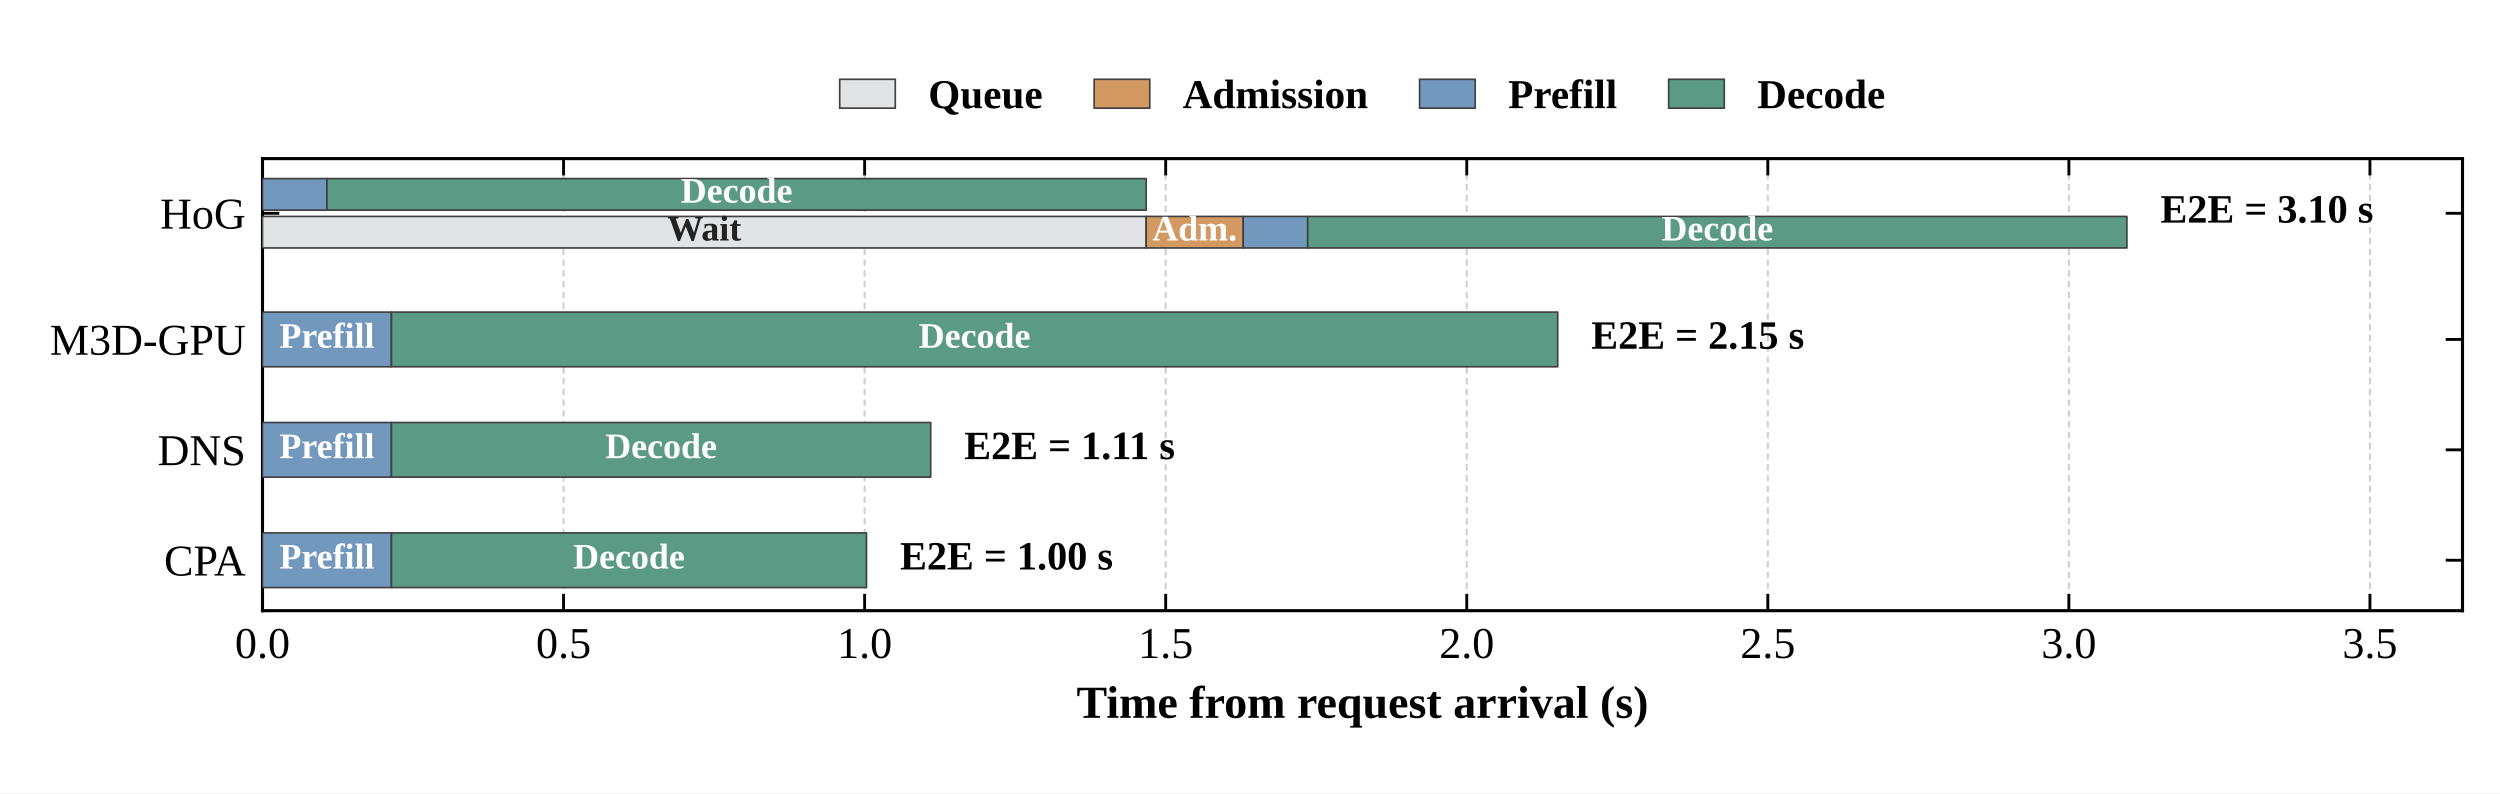
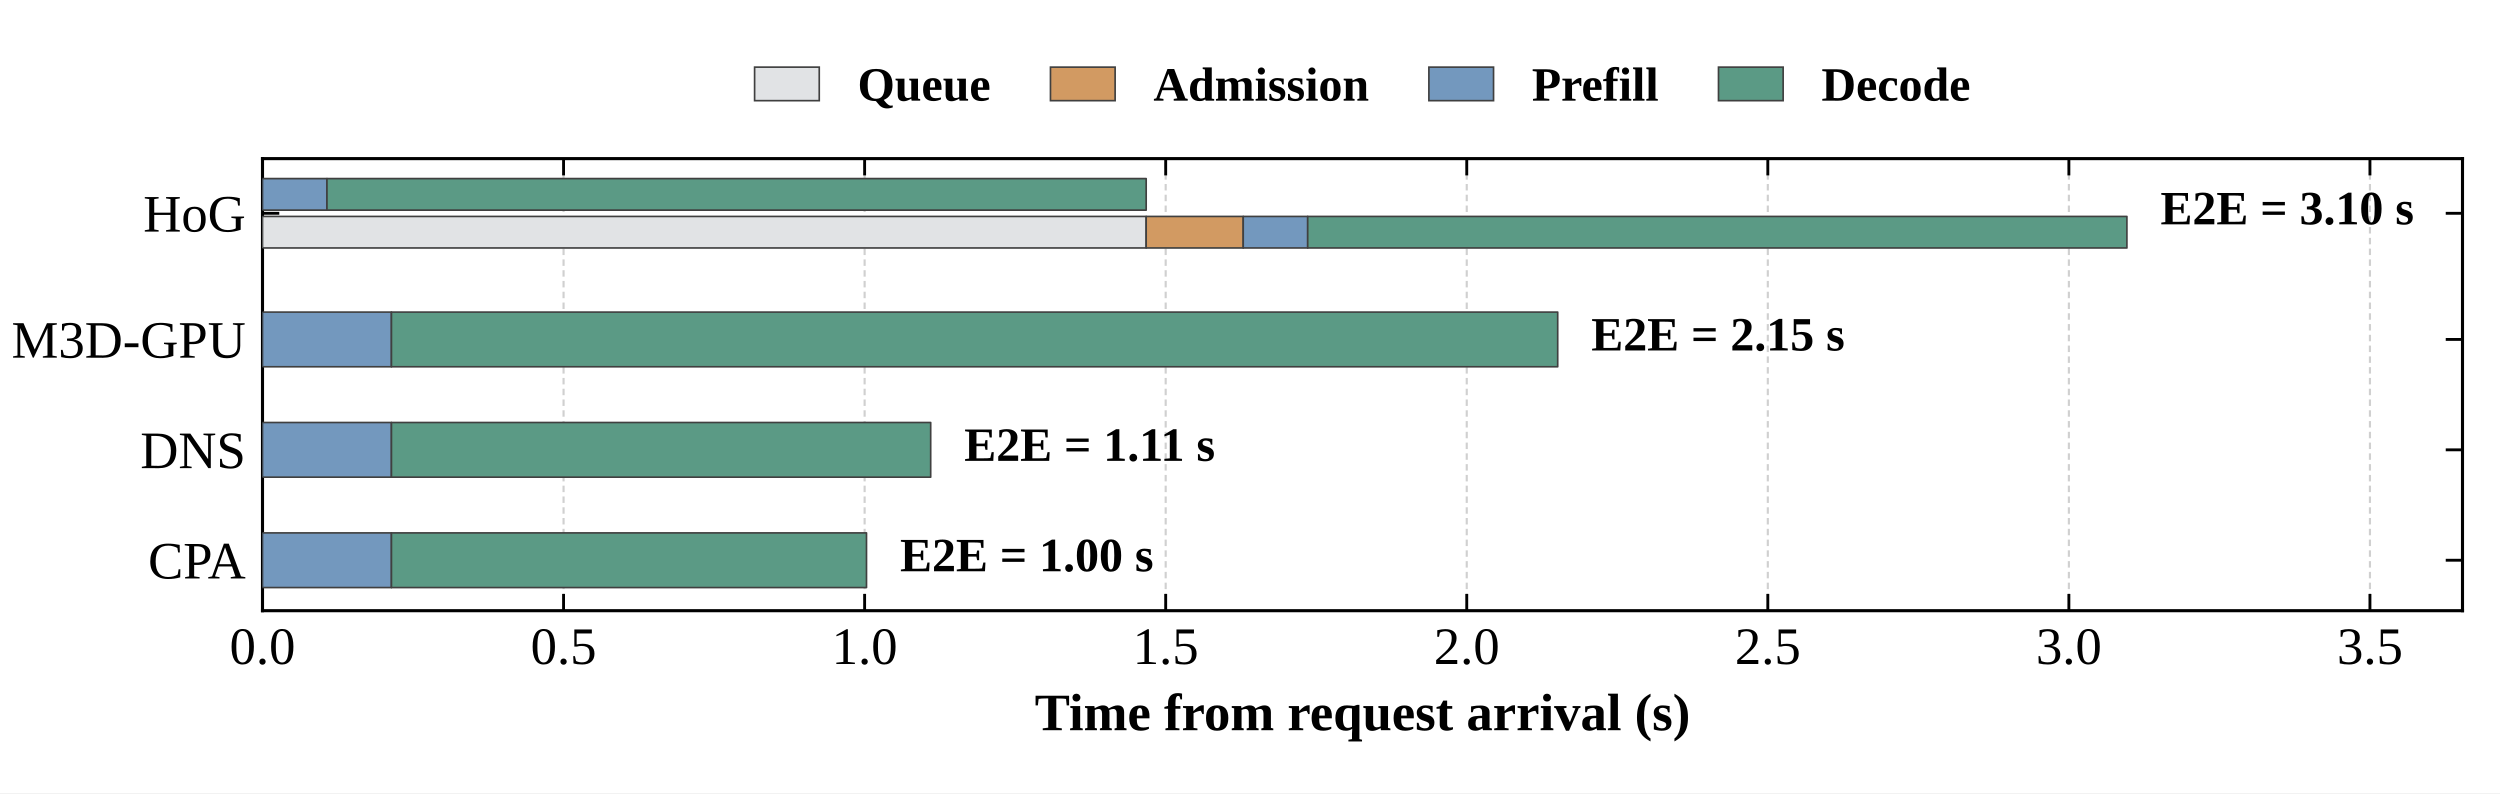
<svg xmlns="http://www.w3.org/2000/svg" xmlns:xlink="http://www.w3.org/1999/xlink" width="522pt" height="165.6pt" viewBox="0 0 522 165.6" version="1.1">
  <defs>
    <style type="text/css">*{stroke-linejoin: round; stroke-linecap: butt}</style>
  </defs>
  <g id="figure_1">
    <g id="patch_1">
      <path d="M 0 165.6 L 522 165.6 L 522 0 L 0 0 z " style="fill: #ffffff" />
    </g>
    <g id="axes_1">
      <g id="patch_2">
        <path d="M 54.81 127.512 L 514.17 127.512 L 514.17 33.12 L 54.81 33.12 z " style="fill: #ffffff" />
      </g>
      <g id="matplotlib.axis_1">
        <g id="xtick_1">
          <g id="line2d_1">
            <path d="M 54.81 127.512 L 54.81 33.12 " clip-path="url(#pcf3fdd295b)" style="fill: none; stroke-dasharray: 1.35,0.9; stroke-dashoffset: 0; stroke: #d0d0d0; stroke-width: 0.45" />
          </g>
          <g id="line2d_2">
            <defs>
              <path id="m578c87a6b8" d="M 0 0 L 0 -3.5 " style="stroke: #000000; stroke-width: 0.6" />
            </defs>
            <g>
              <use xlink:href="#m578c87a6b8" x="54.81" y="127.512" style="stroke: #000000; stroke-width: 0.6" />
            </g>
          </g>
          <g id="line2d_3">
            <defs>
              <path id="mcb55a02c8d" d="M 0 0 L 0 3.5 " style="stroke: #000000; stroke-width: 0.6" />
            </defs>
            <g>
              <use xlink:href="#mcb55a02c8d" x="54.81" y="33.12" style="stroke: #000000; stroke-width: 0.6" />
            </g>
          </g>
          <g id="text_1">
-             <text style="font-size: 9.2px; font-family: 'Times New Roman'; text-anchor: middle" x="54.81" y="137.391" transform="rotate(-0 54.81 137.3909)">0.0</text>
+             <text style="font-size: 11px; font-family: 'Times New Roman'; text-anchor: middle" x="54.81" y="138.639" transform="rotate(-0 54.81 138.639)">0.0</text>
          </g>
        </g>
        <g id="xtick_2">
          <g id="line2d_4">
            <path d="M 117.672 127.512 L 117.672 33.12 " clip-path="url(#pcf3fdd295b)" style="fill: none; stroke-dasharray: 1.35,0.9; stroke-dashoffset: 0; stroke: #d0d0d0; stroke-width: 0.45" />
          </g>
          <g id="line2d_5">
            <g>
              <use xlink:href="#m578c87a6b8" x="117.672" y="127.512" style="stroke: #000000; stroke-width: 0.6" />
            </g>
          </g>
          <g id="line2d_6">
            <g>
              <use xlink:href="#mcb55a02c8d" x="117.672" y="33.12" style="stroke: #000000; stroke-width: 0.6" />
            </g>
          </g>
          <g id="text_2">
-             <text style="font-size: 9.2px; font-family: 'Times New Roman'; text-anchor: middle" x="117.672" y="137.391" transform="rotate(-0 117.6719 137.3909)">0.5</text>
+             <text style="font-size: 11px; font-family: 'Times New Roman'; text-anchor: middle" x="117.672" y="138.639" transform="rotate(-0 117.6719 138.639)">0.5</text>
          </g>
        </g>
        <g id="xtick_3">
          <g id="line2d_7">
            <path d="M 180.534 127.512 L 180.534 33.12 " clip-path="url(#pcf3fdd295b)" style="fill: none; stroke-dasharray: 1.35,0.9; stroke-dashoffset: 0; stroke: #d0d0d0; stroke-width: 0.45" />
          </g>
          <g id="line2d_8">
            <g>
              <use xlink:href="#m578c87a6b8" x="180.534" y="127.512" style="stroke: #000000; stroke-width: 0.6" />
            </g>
          </g>
          <g id="line2d_9">
            <g>
              <use xlink:href="#mcb55a02c8d" x="180.534" y="33.12" style="stroke: #000000; stroke-width: 0.6" />
            </g>
          </g>
          <g id="text_3">
-             <text style="font-size: 9.2px; font-family: 'Times New Roman'; text-anchor: middle" x="180.534" y="137.391" transform="rotate(-0 180.5339 137.3909)">1.0</text>
+             <text style="font-size: 11px; font-family: 'Times New Roman'; text-anchor: middle" x="180.534" y="138.639" transform="rotate(-0 180.5339 138.639)">1.0</text>
          </g>
        </g>
        <g id="xtick_4">
          <g id="line2d_10">
            <path d="M 243.396 127.512 L 243.396 33.12 " clip-path="url(#pcf3fdd295b)" style="fill: none; stroke-dasharray: 1.35,0.9; stroke-dashoffset: 0; stroke: #d0d0d0; stroke-width: 0.45" />
          </g>
          <g id="line2d_11">
            <g>
              <use xlink:href="#m578c87a6b8" x="243.396" y="127.512" style="stroke: #000000; stroke-width: 0.6" />
            </g>
          </g>
          <g id="line2d_12">
            <g>
              <use xlink:href="#mcb55a02c8d" x="243.396" y="33.12" style="stroke: #000000; stroke-width: 0.6" />
            </g>
          </g>
          <g id="text_4">
-             <text style="font-size: 9.2px; font-family: 'Times New Roman'; text-anchor: middle" x="243.396" y="137.391" transform="rotate(-0 243.3958 137.3909)">1.5</text>
+             <text style="font-size: 11px; font-family: 'Times New Roman'; text-anchor: middle" x="243.396" y="138.639" transform="rotate(-0 243.3958 138.639)">1.5</text>
          </g>
        </g>
        <g id="xtick_5">
          <g id="line2d_13">
            <path d="M 306.258 127.512 L 306.258 33.12 " clip-path="url(#pcf3fdd295b)" style="fill: none; stroke-dasharray: 1.35,0.9; stroke-dashoffset: 0; stroke: #d0d0d0; stroke-width: 0.45" />
          </g>
          <g id="line2d_14">
            <g>
              <use xlink:href="#m578c87a6b8" x="306.258" y="127.512" style="stroke: #000000; stroke-width: 0.6" />
            </g>
          </g>
          <g id="line2d_15">
            <g>
              <use xlink:href="#mcb55a02c8d" x="306.258" y="33.12" style="stroke: #000000; stroke-width: 0.6" />
            </g>
          </g>
          <g id="text_5">
-             <text style="font-size: 9.2px; font-family: 'Times New Roman'; text-anchor: middle" x="306.258" y="137.391" transform="rotate(-0 306.2577 137.3909)">2.0</text>
+             <text style="font-size: 11px; font-family: 'Times New Roman'; text-anchor: middle" x="306.258" y="138.639" transform="rotate(-0 306.2577 138.639)">2.0</text>
          </g>
        </g>
        <g id="xtick_6">
          <g id="line2d_16">
            <path d="M 369.12 127.512 L 369.12 33.12 " clip-path="url(#pcf3fdd295b)" style="fill: none; stroke-dasharray: 1.35,0.9; stroke-dashoffset: 0; stroke: #d0d0d0; stroke-width: 0.45" />
          </g>
          <g id="line2d_17">
            <g>
              <use xlink:href="#m578c87a6b8" x="369.12" y="127.512" style="stroke: #000000; stroke-width: 0.6" />
            </g>
          </g>
          <g id="line2d_18">
            <g>
              <use xlink:href="#mcb55a02c8d" x="369.12" y="33.12" style="stroke: #000000; stroke-width: 0.6" />
            </g>
          </g>
          <g id="text_6">
-             <text style="font-size: 9.2px; font-family: 'Times New Roman'; text-anchor: middle" x="369.12" y="137.391" transform="rotate(-0 369.1197 137.3909)">2.5</text>
+             <text style="font-size: 11px; font-family: 'Times New Roman'; text-anchor: middle" x="369.12" y="138.639" transform="rotate(-0 369.1197 138.639)">2.5</text>
          </g>
        </g>
        <g id="xtick_7">
          <g id="line2d_19">
            <path d="M 431.982 127.512 L 431.982 33.12 " clip-path="url(#pcf3fdd295b)" style="fill: none; stroke-dasharray: 1.35,0.9; stroke-dashoffset: 0; stroke: #d0d0d0; stroke-width: 0.45" />
          </g>
          <g id="line2d_20">
            <g>
              <use xlink:href="#m578c87a6b8" x="431.982" y="127.512" style="stroke: #000000; stroke-width: 0.6" />
            </g>
          </g>
          <g id="line2d_21">
            <g>
              <use xlink:href="#mcb55a02c8d" x="431.982" y="33.12" style="stroke: #000000; stroke-width: 0.6" />
            </g>
          </g>
          <g id="text_7">
-             <text style="font-size: 9.2px; font-family: 'Times New Roman'; text-anchor: middle" x="431.982" y="137.391" transform="rotate(-0 431.9816 137.3909)">3.0</text>
+             <text style="font-size: 11px; font-family: 'Times New Roman'; text-anchor: middle" x="431.982" y="138.639" transform="rotate(-0 431.9816 138.639)">3.0</text>
          </g>
        </g>
        <g id="xtick_8">
          <g id="line2d_22">
            <path d="M 494.844 127.512 L 494.844 33.12 " clip-path="url(#pcf3fdd295b)" style="fill: none; stroke-dasharray: 1.35,0.9; stroke-dashoffset: 0; stroke: #d0d0d0; stroke-width: 0.45" />
          </g>
          <g id="line2d_23">
            <g>
              <use xlink:href="#m578c87a6b8" x="494.844" y="127.512" style="stroke: #000000; stroke-width: 0.6" />
            </g>
          </g>
          <g id="line2d_24">
            <g>
              <use xlink:href="#mcb55a02c8d" x="494.844" y="33.12" style="stroke: #000000; stroke-width: 0.6" />
            </g>
          </g>
          <g id="text_8">
-             <text style="font-size: 9.2px; font-family: 'Times New Roman'; text-anchor: middle" x="494.844" y="137.391" transform="rotate(-0 494.8435 137.3909)">3.5</text>
+             <text style="font-size: 11px; font-family: 'Times New Roman'; text-anchor: middle" x="494.844" y="138.639" transform="rotate(-0 494.8435 138.639)">3.5</text>
          </g>
        </g>
        <g id="text_9">
-           <text style="font-weight: 700; font-size: 9.6px; font-family: 'Times New Roman'; text-anchor: middle" x="284.49" y="149.883" transform="rotate(-0 284.49 149.8835)">Time from request arrival (s)</text>
+           <text style="font-weight: 700; font-size: 11px; font-family: 'Times New Roman'; text-anchor: middle" x="284.49" y="152.469" transform="rotate(-0 284.49 152.4689)">Time from request arrival (s)</text>
        </g>
      </g>
      <g id="matplotlib.axis_2">
        <g id="ytick_1">
          <g id="line2d_25">
            <defs>
              <path id="m586447f7f8" d="M 0 0 L 3.5 0 " style="stroke: #000000; stroke-width: 0.6" />
            </defs>
            <g>
              <use xlink:href="#m586447f7f8" x="54.81" y="44.535" style="stroke: #000000; stroke-width: 0.6" />
            </g>
          </g>
          <g id="line2d_26">
            <defs>
              <path id="mdbdff38538" d="M 0 0 L -3.5 0 " style="stroke: #000000; stroke-width: 0.6" />
            </defs>
            <g>
              <use xlink:href="#mdbdff38538" x="514.17" y="44.535" style="stroke: #000000; stroke-width: 0.6" />
            </g>
          </g>
          <g id="text_10">
-             <text style="font-size: 9.2px; font-family: 'Times New Roman'; text-anchor: end" x="51.31" y="47.724" transform="rotate(-0 51.31 47.7243)">HoG</text>
+             <text style="font-size: 11px; font-family: 'Times New Roman'; text-anchor: end" x="51.31" y="48.348" transform="rotate(-0 51.31 48.34832)">HoG</text>
          </g>
        </g>
        <g id="ytick_2">
          <g id="line2d_27">
            <g>
              <use xlink:href="#m586447f7f8" x="54.81" y="70.877" style="stroke: #000000; stroke-width: 0.6" />
            </g>
          </g>
          <g id="line2d_28">
            <g>
              <use xlink:href="#mdbdff38538" x="514.17" y="70.877" style="stroke: #000000; stroke-width: 0.6" />
            </g>
          </g>
          <g id="text_11">
-             <text style="font-size: 9.2px; font-family: 'Times New Roman'; text-anchor: end" x="51.31" y="74.066" transform="rotate(-0 51.31 74.06625)">M3D-GPU</text>
+             <text style="font-size: 11px; font-family: 'Times New Roman'; text-anchor: end" x="51.31" y="74.69" transform="rotate(-0 51.31 74.69028)">M3D-GPU</text>
          </g>
        </g>
        <g id="ytick_3">
          <g id="line2d_29">
            <g>
              <use xlink:href="#m586447f7f8" x="54.81" y="93.926" style="stroke: #000000; stroke-width: 0.6" />
            </g>
          </g>
          <g id="line2d_30">
            <g>
              <use xlink:href="#mdbdff38538" x="514.17" y="93.926" style="stroke: #000000; stroke-width: 0.6" />
            </g>
          </g>
          <g id="text_12">
-             <text style="font-size: 9.2px; font-family: 'Times New Roman'; text-anchor: end" x="51.31" y="97.115" transform="rotate(-0 51.31 97.11546)">DNS</text>
+             <text style="font-size: 11px; font-family: 'Times New Roman'; text-anchor: end" x="51.31" y="97.739" transform="rotate(-0 51.31 97.73949)">DNS</text>
          </g>
        </g>
        <g id="ytick_4">
          <g id="line2d_31">
            <g>
              <use xlink:href="#m586447f7f8" x="54.81" y="116.975" style="stroke: #000000; stroke-width: 0.6" />
            </g>
          </g>
          <g id="line2d_32">
            <g>
              <use xlink:href="#mdbdff38538" x="514.17" y="116.975" style="stroke: #000000; stroke-width: 0.6" />
            </g>
          </g>
          <g id="text_13">
-             <text style="font-size: 9.2px; font-family: 'Times New Roman'; text-anchor: end" x="51.31" y="120.165" transform="rotate(-0 51.31 120.1647)">CPA</text>
+             <text style="font-size: 11px; font-family: 'Times New Roman'; text-anchor: end" x="51.31" y="120.789" transform="rotate(-0 51.31 120.7887)">CPA</text>
          </g>
        </g>
      </g>
      <g id="patch_3">
        <path d="M 54.81 127.512 L 54.81 33.12 " style="fill: none; stroke: #000000; stroke-width: 0.65; stroke-linejoin: miter; stroke-linecap: square" />
      </g>
      <g id="patch_4">
        <path d="M 514.17 127.512 L 514.17 33.12 " style="fill: none; stroke: #000000; stroke-width: 0.65; stroke-linejoin: miter; stroke-linecap: square" />
      </g>
      <g id="patch_5">
        <path d="M 54.81 127.512 L 514.17 127.512 " style="fill: none; stroke: #000000; stroke-width: 0.65; stroke-linejoin: miter; stroke-linecap: square" />
      </g>
      <g id="patch_6">
        <path d="M 54.81 33.12 L 514.17 33.12 " style="fill: none; stroke: #000000; stroke-width: 0.65; stroke-linejoin: miter; stroke-linecap: square" />
      </g>
      <g id="PolyCollection_1">
        <defs>
          <path id="m73fba12a30" d="M 54.81 -121.724 L 54.81 -128.309 L 68.272 -128.309 L 68.272 -121.724 z " style="stroke: #404040; stroke-width: 0.35" />
        </defs>
        <g clip-path="url(#pcf3fdd295b)">
          <use xlink:href="#m73fba12a30" x="0" y="165.6" style="fill: #7398be; stroke: #404040; stroke-width: 0.35" />
        </g>
      </g>
      <g id="PolyCollection_2">
        <defs>
          <path id="m46f7a34915" d="M 68.272 -121.724 L 68.272 -128.309 L 239.322 -128.309 L 239.322 -121.724 z " style="stroke: #404040; stroke-width: 0.35" />
        </defs>
        <g clip-path="url(#pcf3fdd295b)">
          <use xlink:href="#m46f7a34915" x="0" y="165.6" style="fill: #5b9a85; stroke: #404040; stroke-width: 0.35" />
        </g>
      </g>
      <g id="PolyCollection_3">
        <defs>
          <path id="m68ffe48eff" d="M 54.81 -113.821 L 54.81 -120.407 L 239.322 -120.407 L 239.322 -113.821 z " style="stroke: #404040; stroke-width: 0.35" />
        </defs>
        <g clip-path="url(#pcf3fdd295b)">
          <use xlink:href="#m68ffe48eff" x="0" y="165.6" style="fill: #e1e3e5; stroke: #404040; stroke-width: 0.35" />
        </g>
      </g>
      <g id="PolyCollection_4">
        <defs>
          <path id="m814344cb1c" d="M 239.322 -113.821 L 239.322 -120.407 L 259.587 -120.407 L 259.587 -113.821 z " style="stroke: #404040; stroke-width: 0.35" />
        </defs>
        <g clip-path="url(#pcf3fdd295b)">
          <use xlink:href="#m814344cb1c" x="0" y="165.6" style="fill: #d29a62; stroke: #404040; stroke-width: 0.35" />
        </g>
      </g>
      <g id="PolyCollection_5">
        <defs>
          <path id="m2344868955" d="M 259.587 -113.821 L 259.587 -120.407 L 273.049 -120.407 L 273.049 -113.821 z " style="stroke: #404040; stroke-width: 0.35" />
        </defs>
        <g clip-path="url(#pcf3fdd295b)">
          <use xlink:href="#m2344868955" x="0" y="165.6" style="fill: #7398be; stroke: #404040; stroke-width: 0.35" />
        </g>
      </g>
      <g id="PolyCollection_6">
        <defs>
          <path id="m81b9071d2d" d="M 273.049 -113.821 L 273.049 -120.407 L 444.098 -120.407 L 444.098 -113.821 z " style="stroke: #404040; stroke-width: 0.35" />
        </defs>
        <g clip-path="url(#pcf3fdd295b)">
          <use xlink:href="#m81b9071d2d" x="0" y="165.6" style="fill: #5b9a85; stroke: #404040; stroke-width: 0.35" />
        </g>
      </g>
      <g id="PolyCollection_7">
        <defs>
          <path id="m425d109ef3" d="M 54.81 -89.016 L 54.81 -100.431 L 81.734 -100.431 L 81.734 -89.016 z " style="stroke: #404040; stroke-width: 0.35" />
        </defs>
        <g clip-path="url(#pcf3fdd295b)">
          <use xlink:href="#m425d109ef3" x="0" y="165.6" style="fill: #7398be; stroke: #404040; stroke-width: 0.35" />
        </g>
      </g>
      <g id="PolyCollection_8">
        <defs>
          <path id="m79b56f3a8c" d="M 81.734 -89.016 L 81.734 -100.431 L 325.249 -100.431 L 325.249 -89.016 z " style="stroke: #404040; stroke-width: 0.35" />
        </defs>
        <g clip-path="url(#pcf3fdd295b)">
          <use xlink:href="#m79b56f3a8c" x="0" y="165.6" style="fill: #5b9a85; stroke: #404040; stroke-width: 0.35" />
        </g>
      </g>
      <g id="PolyCollection_9">
        <defs>
          <path id="mb08de46b97" d="M 54.81 -65.967 L 54.81 -77.381 L 81.734 -77.381 L 81.734 -65.967 z " style="stroke: #404040; stroke-width: 0.35" />
        </defs>
        <g clip-path="url(#pcf3fdd295b)">
          <use xlink:href="#mb08de46b97" x="0" y="165.6" style="fill: #7398be; stroke: #404040; stroke-width: 0.35" />
        </g>
      </g>
      <g id="PolyCollection_10">
        <defs>
          <path id="mfcd16e78d3" d="M 81.734 -65.967 L 81.734 -77.381 L 194.327 -77.381 L 194.327 -65.967 z " style="stroke: #404040; stroke-width: 0.35" />
        </defs>
        <g clip-path="url(#pcf3fdd295b)">
          <use xlink:href="#mfcd16e78d3" x="0" y="165.6" style="fill: #5b9a85; stroke: #404040; stroke-width: 0.35" />
        </g>
      </g>
      <g id="PolyCollection_11">
        <defs>
          <path id="m8578343d1b" d="M 54.81 -42.917 L 54.81 -54.332 L 81.734 -54.332 L 81.734 -42.917 z " style="stroke: #404040; stroke-width: 0.35" />
        </defs>
        <g clip-path="url(#pcf3fdd295b)">
          <use xlink:href="#m8578343d1b" x="0" y="165.6" style="fill: #7398be; stroke: #404040; stroke-width: 0.35" />
        </g>
      </g>
      <g id="PolyCollection_12">
        <defs>
          <path id="m4750c6788f" d="M 81.734 -42.917 L 81.734 -54.332 L 180.924 -54.332 L 180.924 -42.917 z " style="stroke: #404040; stroke-width: 0.35" />
        </defs>
        <g clip-path="url(#pcf3fdd295b)">
          <use xlink:href="#m4750c6788f" x="0" y="165.6" style="fill: #5b9a85; stroke: #404040; stroke-width: 0.35" />
        </g>
      </g>
      <g id="text_14">
-         <text style="font-weight: 700; font-size: 8.4px; font-family: 'Times New Roman'; text-anchor: start" x="451.105" y="46.473" transform="rotate(-0 451.1053 46.47284)">E2E = 3.10 s</text>
+         <text style="font-weight: 700; font-size: 10px; font-family: 'Times New Roman'; text-anchor: start" x="451.105" y="46.842" transform="rotate(-0 451.1053 46.84197)">E2E = 3.10 s</text>
      </g>
      <g id="text_15">
-         <text style="font-weight: 700; font-size: 8.4px; font-family: 'Times New Roman'; text-anchor: start" x="332.256" y="72.815" transform="rotate(-0 332.2565 72.81479)">E2E = 2.15 s</text>
+         <text style="font-weight: 700; font-size: 10px; font-family: 'Times New Roman'; text-anchor: start" x="332.256" y="73.184" transform="rotate(-0 332.2565 73.18393)">E2E = 2.15 s</text>
      </g>
      <g id="text_16">
-         <text style="font-weight: 700; font-size: 8.4px; font-family: 'Times New Roman'; text-anchor: start" x="201.334" y="95.864" transform="rotate(-0 201.3345 95.864)">E2E = 1.11 s</text>
+         <text style="font-weight: 700; font-size: 10px; font-family: 'Times New Roman'; text-anchor: start" x="201.334" y="96.233" transform="rotate(-0 201.3345 96.23314)">E2E = 1.11 s</text>
      </g>
      <g id="text_17">
-         <text style="font-weight: 700; font-size: 8.4px; font-family: 'Times New Roman'; text-anchor: start" x="187.932" y="118.913" transform="rotate(-0 187.9316 118.9132)">E2E = 1.00 s</text>
-       </g>
-       <g id="text_18">
-         <g clip-path="url(#pcf3fdd295b)">
-           <text style="font-weight: 700; font-size: 7.5px; font-family: 'Times New Roman'; text-anchor: middle; fill: #ffffff" x="153.797" y="42.314" transform="rotate(-0 153.7968 42.3139)">Decode</text>
-         </g>
-       </g>
-       <g id="text_19">
-         <g clip-path="url(#pcf3fdd295b)">
-           <text style="font-weight: 700; font-size: 7.5px; font-family: 'Times New Roman'; text-anchor: middle; fill: #222222" x="147.066" y="50.219" transform="rotate(-0 147.0658 50.21861)">Wait</text>
-         </g>
-       </g>
-       <g id="text_20">
-         <g clip-path="url(#pcf3fdd295b)">
-           <text style="font-weight: 700; font-size: 7.5px; font-family: 'Times New Roman'; text-anchor: middle; fill: #ffffff" x="249.454" y="50.216" transform="rotate(-0 249.4541 50.21649)">Adm.</text>
-         </g>
-       </g>
-       <g id="text_21">
-         <g clip-path="url(#pcf3fdd295b)">
-           <text style="font-weight: 700; font-size: 7.5px; font-family: 'Times New Roman'; text-anchor: middle; fill: #ffffff" x="358.573" y="50.216" transform="rotate(-0 358.5734 50.21649)">Decode</text>
-         </g>
-       </g>
-       <g id="text_22">
-         <g clip-path="url(#pcf3fdd295b)">
-           <text style="font-weight: 700; font-size: 7.5px; font-family: 'Times New Roman'; text-anchor: middle; fill: #ffffff" x="68.272" y="72.609" transform="rotate(-0 68.27211 72.60927)">Prefill</text>
-         </g>
-       </g>
-       <g id="text_23">
-         <g clip-path="url(#pcf3fdd295b)">
-           <text style="font-weight: 700; font-size: 7.5px; font-family: 'Times New Roman'; text-anchor: middle; fill: #ffffff" x="203.492" y="72.607" transform="rotate(-0 203.4918 72.60715)">Decode</text>
-         </g>
-       </g>
-       <g id="text_24">
-         <g clip-path="url(#pcf3fdd295b)">
-           <text style="font-weight: 700; font-size: 7.5px; font-family: 'Times New Roman'; text-anchor: middle; fill: #ffffff" x="68.272" y="95.658" transform="rotate(-0 68.27211 95.65848)">Prefill</text>
-         </g>
-       </g>
-       <g id="text_25">
-         <g clip-path="url(#pcf3fdd295b)">
-           <text style="font-weight: 700; font-size: 7.5px; font-family: 'Times New Roman'; text-anchor: middle; fill: #ffffff" x="138.031" y="95.656" transform="rotate(-0 138.0307 95.65636)">Decode</text>
-         </g>
-       </g>
-       <g id="text_26">
-         <g clip-path="url(#pcf3fdd295b)">
-           <text style="font-weight: 700; font-size: 7.5px; font-family: 'Times New Roman'; text-anchor: middle; fill: #ffffff" x="68.272" y="118.708" transform="rotate(-0 68.27211 118.7077)">Prefill</text>
-         </g>
-       </g>
-       <g id="text_27">
-         <g clip-path="url(#pcf3fdd295b)">
-           <text style="font-weight: 700; font-size: 7.5px; font-family: 'Times New Roman'; text-anchor: middle; fill: #ffffff" x="131.329" y="118.706" transform="rotate(-0 131.3293 118.7056)">Decode</text>
-         </g>
+         <text style="font-weight: 700; font-size: 10px; font-family: 'Times New Roman'; text-anchor: start" x="187.932" y="119.282" transform="rotate(-0 187.9316 119.2823)">E2E = 1.00 s</text>
      </g>
      <g id="legend_1">
        <g id="patch_7">
-           <path d="M 175.33 22.58 L 186.94 22.58 L 186.94 16.56 L 175.33 16.56 z " style="fill: #e1e3e5; stroke: #404040; stroke-width: 0.35; stroke-linejoin: miter" />
-         </g>
-         <g id="text_28">
-           <text style="font-weight: 700; font-size: 8.6px; font-family: 'Times New Roman'; text-anchor: start" x="193.82" y="22.58" transform="rotate(-0 193.8198 22.58002)">Queue</text>
+           <path d="M 157.56 21.018 L 171.06 21.018 L 171.06 14.018 L 157.56 14.018 z " style="fill: #e1e3e5; stroke: #404040; stroke-width: 0.35; stroke-linejoin: miter" />
+         </g>
+         <g id="text_18">
+           <text style="font-weight: 700; font-size: 10px; font-family: 'Times New Roman'; text-anchor: start" x="179.06" y="21.018" transform="rotate(-0 179.0595 21.01788)">Queue</text>
        </g>
        <g id="patch_8">
-           <path d="M 228.459 22.58 L 240.069 22.58 L 240.069 16.56 L 228.459 16.56 z " style="fill: #d29a62; stroke: #404040; stroke-width: 0.35; stroke-linejoin: miter" />
-         </g>
-         <g id="text_29">
-           <text style="font-weight: 700; font-size: 8.6px; font-family: 'Times New Roman'; text-anchor: start" x="246.949" y="22.58" transform="rotate(-0 246.949 22.58002)">Admission</text>
+           <path d="M 219.338 21.018 L 232.838 21.018 L 232.838 14.018 L 219.338 14.018 z " style="fill: #d29a62; stroke: #404040; stroke-width: 0.35; stroke-linejoin: miter" />
+         </g>
+         <g id="text_19">
+           <text style="font-weight: 700; font-size: 10px; font-family: 'Times New Roman'; text-anchor: start" x="240.838" y="21.018" transform="rotate(-0 240.8377 21.01788)">Admission</text>
        </g>
        <g id="patch_9">
-           <path d="M 296.411 22.58 L 308.021 22.58 L 308.021 16.56 L 296.411 16.56 z " style="fill: #7398be; stroke: #404040; stroke-width: 0.35; stroke-linejoin: miter" />
-         </g>
-         <g id="text_30">
-           <text style="font-weight: 700; font-size: 8.6px; font-family: 'Times New Roman'; text-anchor: start" x="314.901" y="22.58" transform="rotate(-0 314.9011 22.58002)">Prefill</text>
+           <path d="M 298.352 21.018 L 311.852 21.018 L 311.852 14.018 L 298.352 14.018 z " style="fill: #7398be; stroke: #404040; stroke-width: 0.35; stroke-linejoin: miter" />
+         </g>
+         <g id="text_20">
+           <text style="font-weight: 700; font-size: 10px; font-family: 'Times New Roman'; text-anchor: start" x="319.852" y="21.018" transform="rotate(-0 319.8517 21.01788)">Prefill</text>
        </g>
        <g id="patch_10">
-           <path d="M 348.414 22.58 L 360.024 22.58 L 360.024 16.56 L 348.414 16.56 z " style="fill: #5b9a85; stroke: #404040; stroke-width: 0.35; stroke-linejoin: miter" />
-         </g>
-         <g id="text_31">
-           <text style="font-weight: 700; font-size: 8.6px; font-family: 'Times New Roman'; text-anchor: start" x="366.904" y="22.58" transform="rotate(-0 366.9042 22.58002)">Decode</text>
+           <path d="M 358.82 21.018 L 372.32 21.018 L 372.32 14.018 L 358.82 14.018 z " style="fill: #5b9a85; stroke: #404040; stroke-width: 0.35; stroke-linejoin: miter" />
+         </g>
+         <g id="text_21">
+           <text style="font-weight: 700; font-size: 10px; font-family: 'Times New Roman'; text-anchor: start" x="380.32" y="21.018" transform="rotate(-0 380.3205 21.01788)">Decode</text>
        </g>
      </g>
    </g>
  </g>
  <defs>
    <clipPath id="pcf3fdd295b">
      <rect x="54.81" y="33.12" width="459.36" height="94.392" />
    </clipPath>
  </defs>
</svg>
